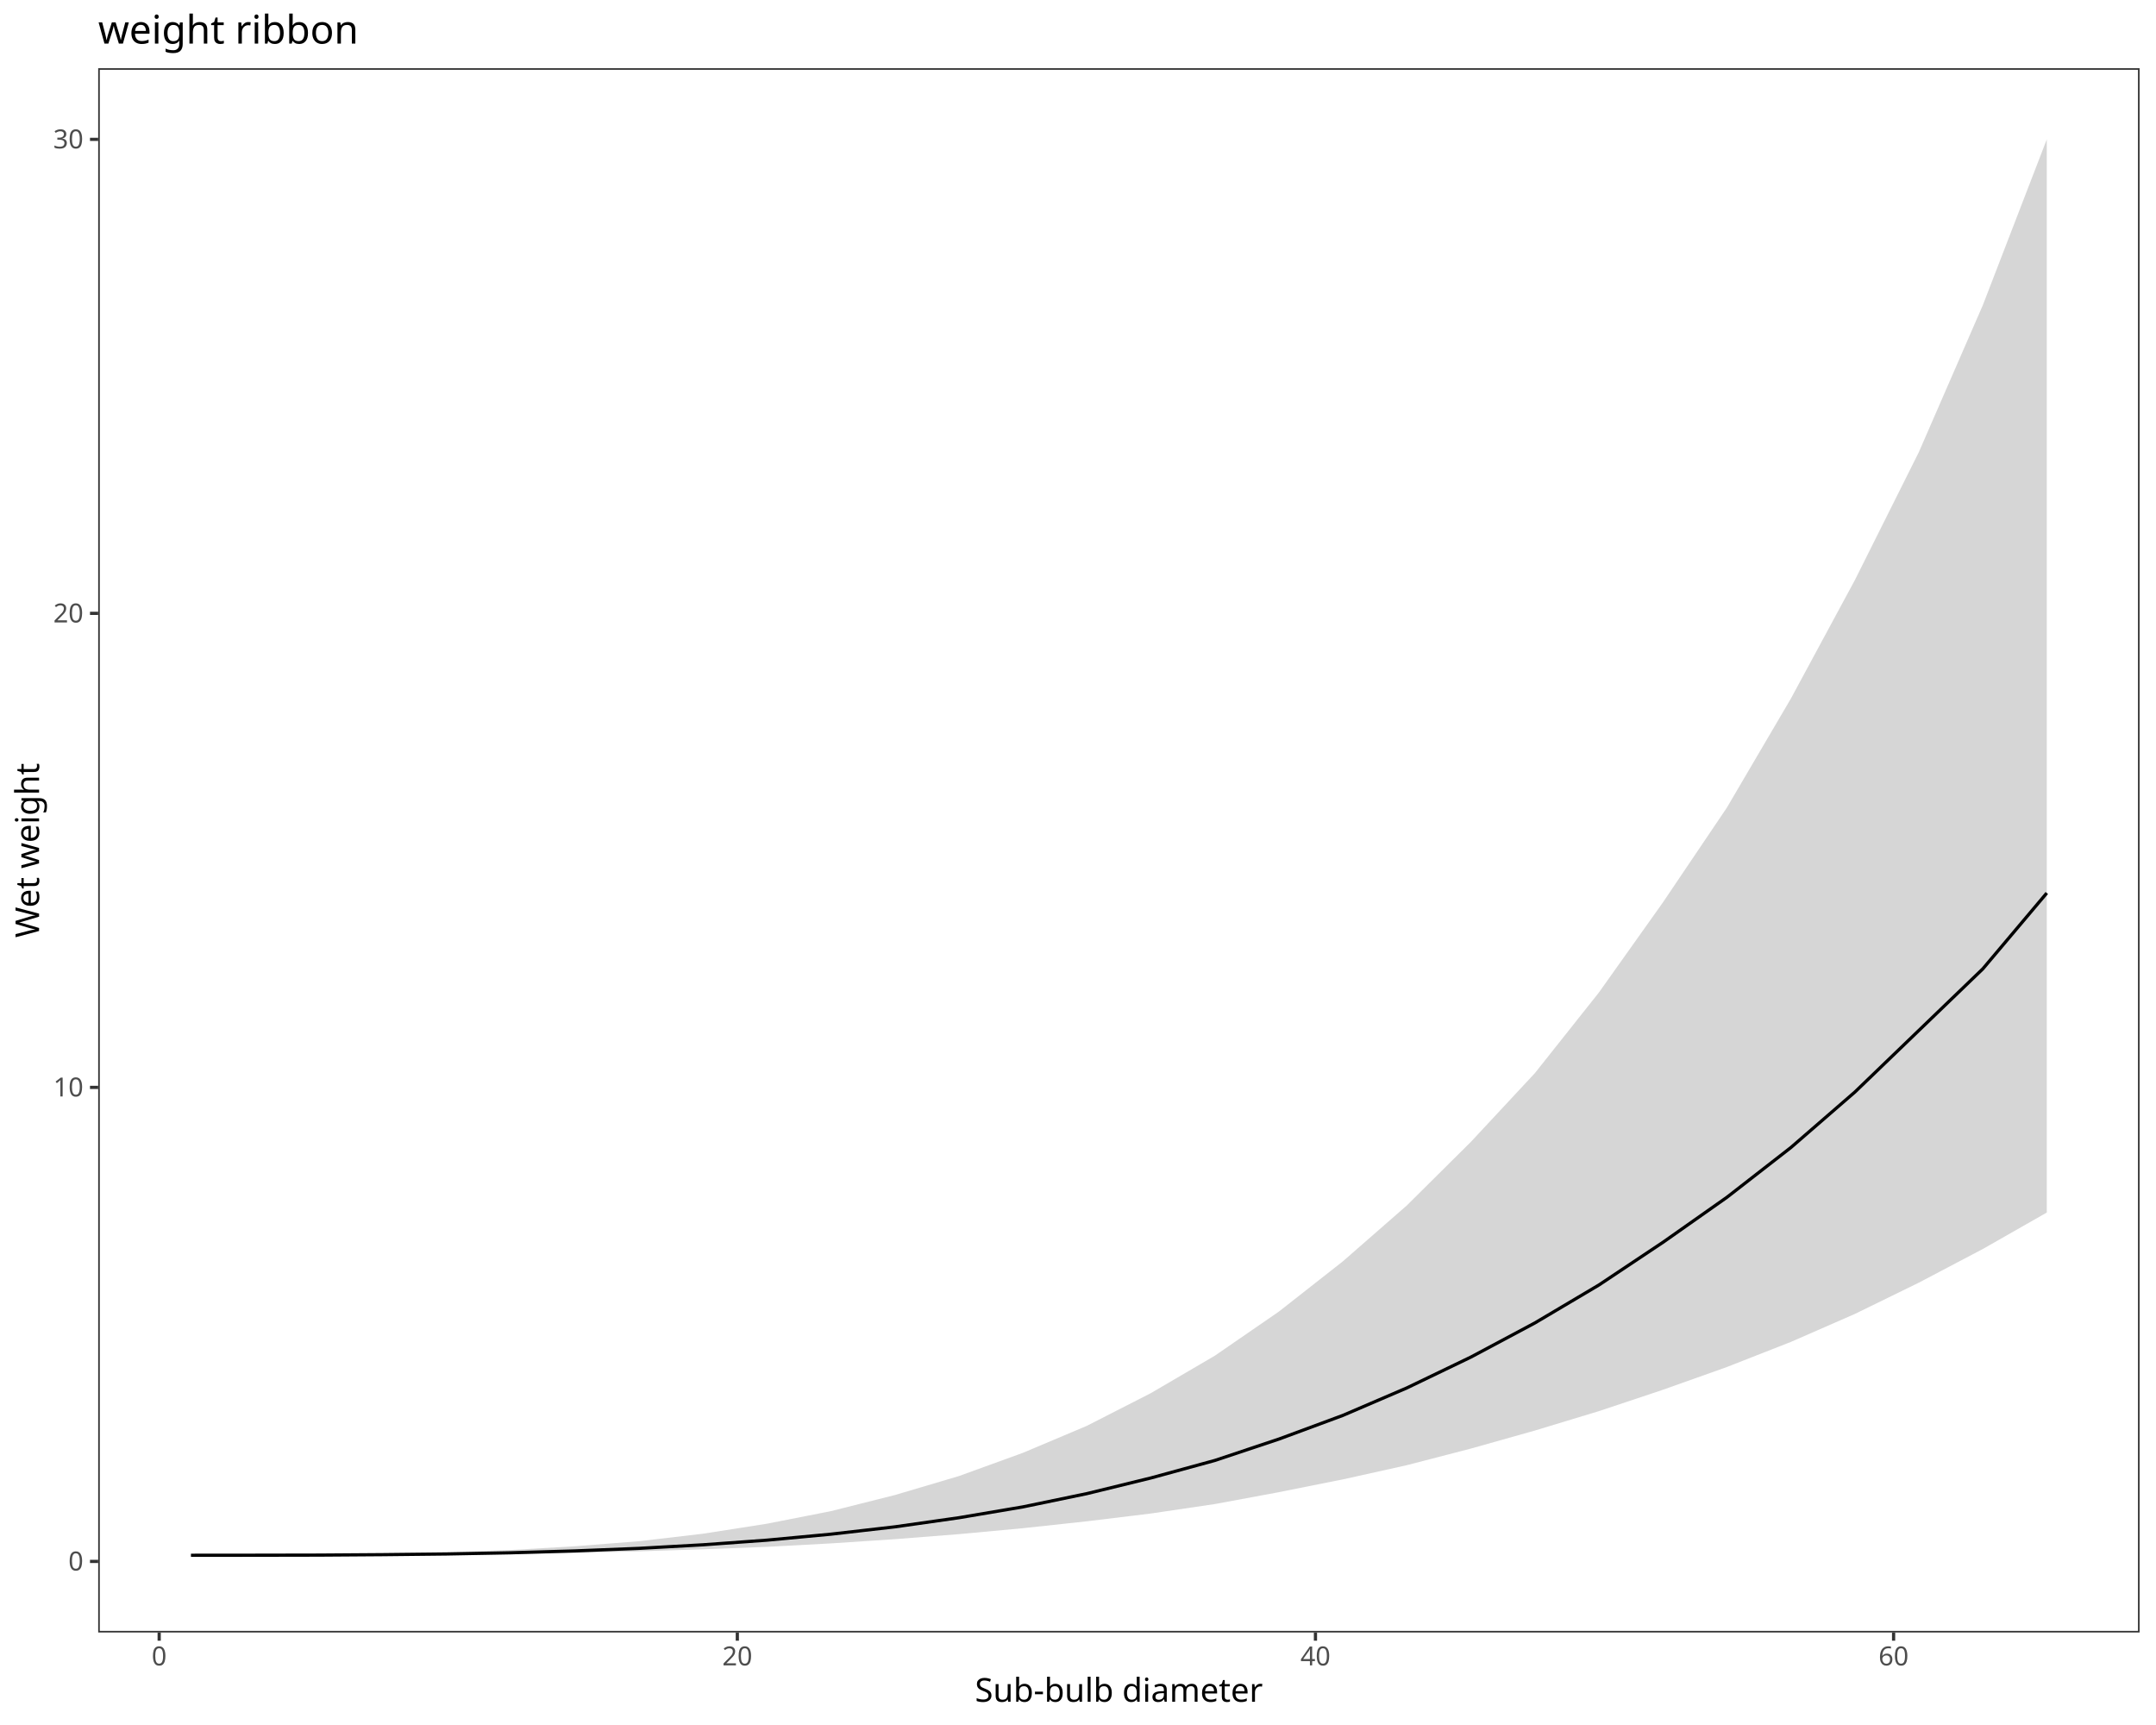
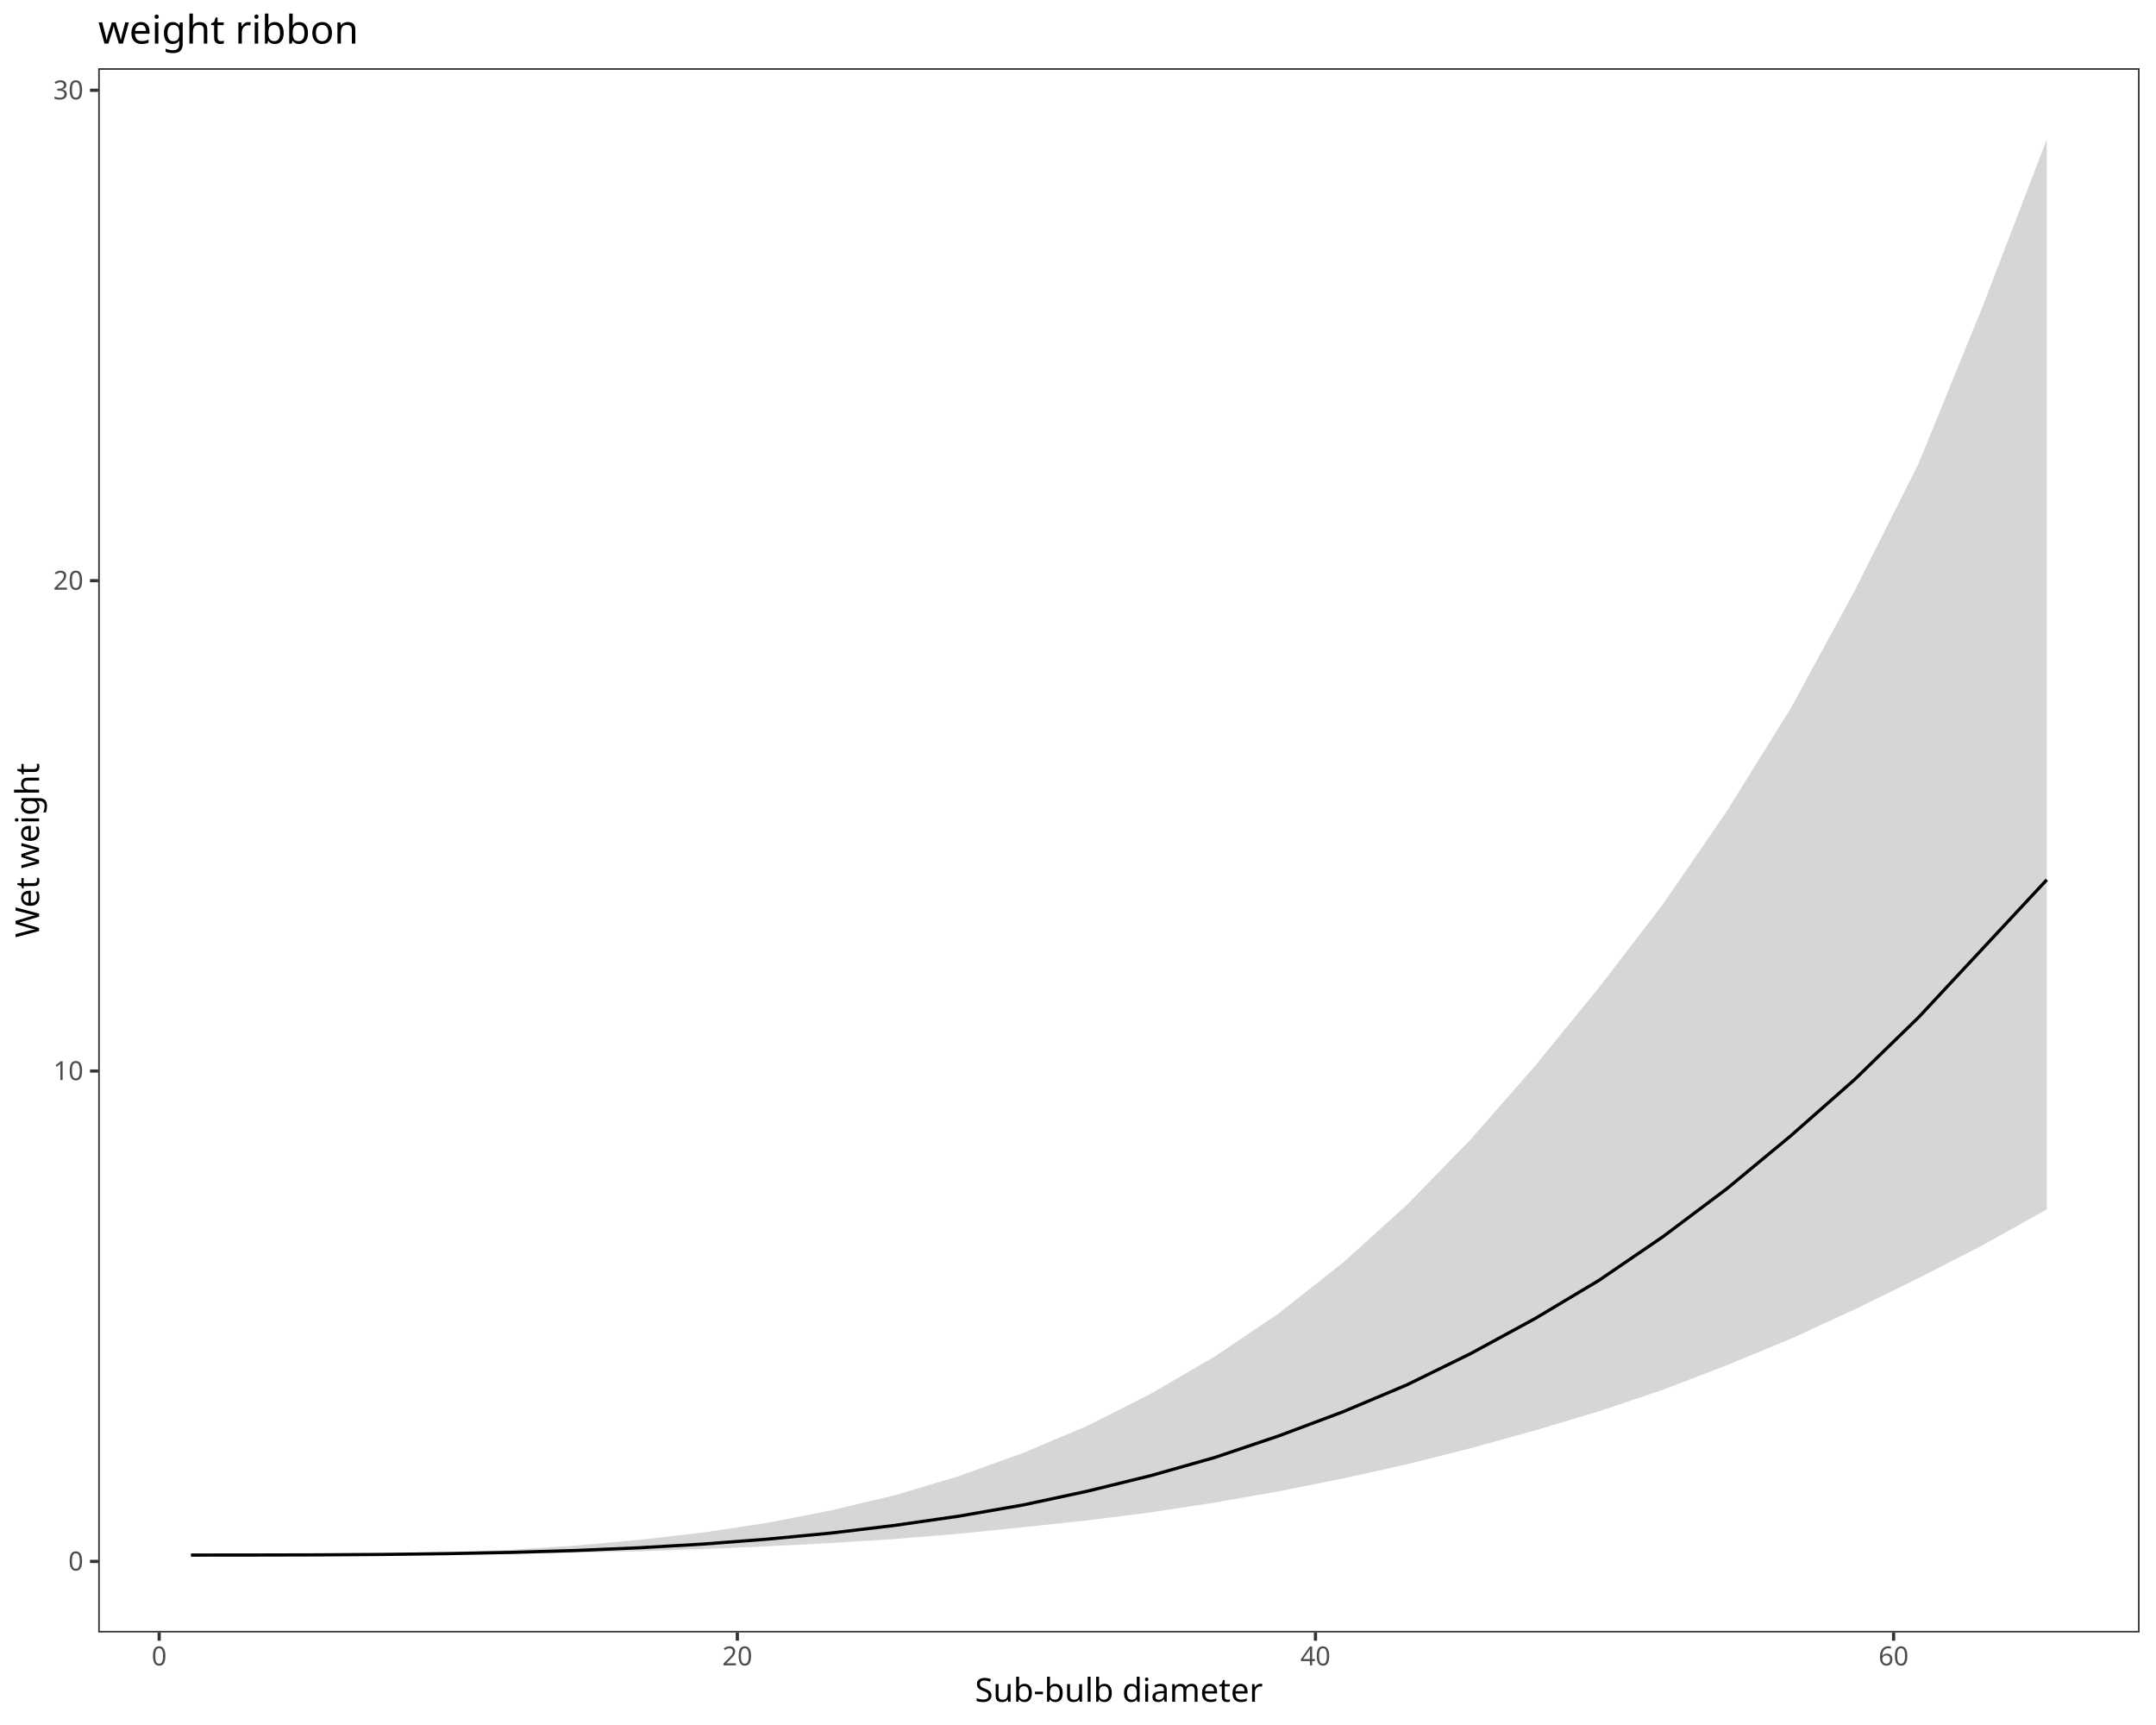
<svg xmlns="http://www.w3.org/2000/svg" class="svglite" data-engine-version="2.0" width="720.00pt" height="576.00pt" viewBox="0 0 720.00 576.00">
  <defs>
    <style type="text/css">
    .svglite line, .svglite polyline, .svglite polygon, .svglite path, .svglite rect, .svglite circle {
      fill: none;
      stroke: #000000;
      stroke-linecap: round;
      stroke-linejoin: round;
      stroke-miterlimit: 10.00;
    }
  </style>
  </defs>
  <rect width="100%" height="100%" style="stroke: none; fill: #FFFFFF;" />
  <defs>
    <clipPath id="cpMC4wMHw3MjAuMDB8MC4wMHw1NzYuMDA=">
      <rect x="0.00" y="0.00" width="720.00" height="576.00" />
    </clipPath>
  </defs>
  <g clip-path="url(#cpMC4wMHw3MjAuMDB8MC4wMHw1NzYuMDA=)">
    <rect x="0.00" y="0.00" width="720.00" height="576.00" style="stroke-width: 1.07; stroke: #FFFFFF; fill: #FFFFFF;" />
  </g>
  <defs>
    <clipPath id="cpMzIuNzl8NzE0LjUyfDIyLjc4fDU0NS4xMQ==">
      <rect x="32.79" y="22.78" width="681.73" height="522.33" />
    </clipPath>
  </defs>
  <g clip-path="url(#cpMzIuNzl8NzE0LjUyfDIyLjc4fDU0NS4xMQ==)">
    <rect x="32.79" y="22.78" width="681.73" height="522.33" style="stroke-width: 1.07; stroke: none; fill: #FFFFFF;" />
-     <polygon points="63.78,518.89 85.15,518.89 106.52,518.82 127.89,518.70 149.26,518.30 170.63,517.56 192.01,516.32 213.38,514.63 234.75,512.13 256.12,508.79 277.49,504.59 298.86,499.21 320.23,492.88 341.60,485.12 362.97,476.10 384.34,465.18 405.71,452.68 427.08,437.96 448.45,421.18 469.83,402.50 491.20,381.29 512.57,358.34 533.94,331.43 555.31,301.36 576.68,269.70 598.05,233.30 619.42,193.73 640.79,150.99 662.16,101.92 683.53,46.53 683.53,404.88 662.16,417.06 640.79,428.30 619.42,438.75 598.05,448.09 576.68,456.47 555.31,464.07 533.94,471.20 512.57,477.68 491.20,483.70 469.83,489.24 448.45,493.99 427.08,498.26 405.71,502.22 384.34,505.38 362.97,507.98 341.60,510.29 320.23,512.27 298.86,513.95 277.49,515.36 256.12,516.51 234.75,517.33 213.38,518.01 192.01,518.55 170.63,519.00 149.26,519.28 127.89,519.47 106.52,519.60 85.15,519.66 63.78,519.69 " style="stroke-width: 0.00; stroke: none; stroke-linecap: butt; fill: #333333; fill-opacity: 0.20;" />
-     <polyline points="63.78,518.89 85.15,518.89 106.52,518.82 127.89,518.70 149.26,518.30 170.63,517.56 192.01,516.32 213.38,514.63 234.75,512.13 256.12,508.79 277.49,504.59 298.86,499.21 320.23,492.88 341.60,485.12 362.97,476.10 384.34,465.18 405.71,452.68 427.08,437.96 448.45,421.18 469.83,402.50 491.20,381.29 512.57,358.34 533.94,331.43 555.31,301.36 576.68,269.70 598.05,233.30 619.42,193.73 640.79,150.99 662.16,101.92 683.53,46.53 " style="stroke-width: 1.07; stroke: none; stroke-linecap: butt;" />
-     <polyline points="683.53,404.88 662.16,417.06 640.79,428.30 619.42,438.75 598.05,448.09 576.68,456.47 555.31,464.07 533.94,471.20 512.57,477.68 491.20,483.70 469.83,489.24 448.45,493.99 427.08,498.26 405.71,502.22 384.34,505.38 362.97,507.98 341.60,510.29 320.23,512.27 298.86,513.95 277.49,515.36 256.12,516.51 234.75,517.33 213.38,518.01 192.01,518.55 170.63,519.00 149.26,519.28 127.89,519.47 106.52,519.60 85.15,519.66 63.78,519.69 " style="stroke-width: 1.07; stroke: none; stroke-linecap: butt;" />
-     <polyline points="63.78,519.33 85.15,519.31 106.52,519.27 127.89,519.12 149.26,518.89 170.63,518.49 192.01,517.87 213.38,517.02 234.75,515.83 256.12,514.28 277.49,512.28 298.86,509.83 320.23,506.79 341.60,503.17 362.97,498.74 384.34,493.51 405.71,487.66 427.08,480.53 448.45,472.62 469.83,463.44 491.20,453.15 512.57,441.75 533.94,429.09 555.31,414.85 576.68,399.81 598.05,383.19 619.42,364.67 640.79,344.09 662.16,323.52 683.53,298.19 " style="stroke-width: 1.07; stroke-linecap: butt;" />
+     <polygon points="63.78,518.77 85.15,518.77 106.52,518.72 127.89,518.60 149.26,518.26 170.63,517.49 192.01,516.11 213.38,514.18 234.75,511.74 256.12,508.52 277.49,504.34 298.86,499.27 320.23,492.88 341.60,485.18 362.97,476.18 384.34,465.37 405.71,452.93 427.08,438.52 448.45,421.65 469.83,402.33 491.20,380.39 512.57,355.99 533.94,329.80 555.31,301.96 576.68,270.85 598.05,236.46 619.42,197.17 640.79,154.59 662.16,102.20 683.53,46.53 683.53,403.81 662.16,415.76 640.79,426.73 619.42,437.21 598.05,447.03 576.68,455.87 555.31,464.06 533.94,471.27 512.57,477.65 491.20,483.55 469.83,488.95 448.45,493.70 427.08,497.96 405.71,501.72 384.34,505.00 362.97,507.68 341.60,509.97 320.23,512.14 298.86,513.89 277.49,515.23 256.12,516.34 234.75,517.24 213.38,518.00 192.01,518.49 170.63,518.90 149.26,519.19 127.89,519.42 106.52,519.59 85.15,519.63 63.78,519.67 " style="stroke-width: 0.00; stroke: none; stroke-linecap: butt; fill: #333333; fill-opacity: 0.20;" />
+     <polyline points="63.78,518.77 85.15,518.77 106.52,518.72 127.89,518.60 149.26,518.26 170.63,517.49 192.01,516.11 213.38,514.18 234.75,511.74 256.12,508.52 277.49,504.34 298.86,499.27 320.23,492.88 341.60,485.18 362.97,476.18 384.34,465.37 405.71,452.93 427.08,438.52 448.45,421.65 469.83,402.33 491.20,380.39 512.57,355.99 533.94,329.80 555.31,301.96 576.68,270.85 598.05,236.46 619.42,197.17 640.79,154.59 662.16,102.20 683.53,46.53 " style="stroke-width: 1.07; stroke: none; stroke-linecap: butt;" />
+     <polyline points="683.53,403.81 662.16,415.76 640.79,426.73 619.42,437.21 598.05,447.03 576.68,455.87 555.31,464.06 533.94,471.27 512.57,477.65 491.20,483.55 469.83,488.95 448.45,493.70 427.08,497.96 405.71,501.72 384.34,505.00 362.97,507.68 341.60,509.97 320.23,512.14 298.86,513.89 277.49,515.23 256.12,516.34 234.75,517.24 213.38,518.00 192.01,518.49 170.63,518.90 149.26,519.19 127.89,519.42 106.52,519.59 85.15,519.63 63.78,519.67 " style="stroke-width: 1.07; stroke: none; stroke-linecap: butt;" />
+     <polyline points="63.78,519.26 85.15,519.24 106.52,519.19 127.89,519.05 149.26,518.78 170.63,518.37 192.01,517.74 213.38,516.83 234.75,515.59 256.12,513.95 277.49,511.91 298.86,509.34 320.23,506.26 341.60,502.54 362.97,497.96 384.34,492.72 405.71,486.66 427.08,479.45 448.45,471.43 469.83,462.42 491.20,451.94 512.57,440.32 533.94,427.55 555.31,412.97 576.68,396.93 598.05,379.24 619.42,360.41 640.79,339.62 662.16,316.70 683.53,293.77 " style="stroke-width: 1.07; stroke-linecap: butt;" />
    <rect x="32.79" y="22.78" width="681.73" height="522.33" style="stroke-width: 1.07; stroke: #333333;" />
  </g>
  <g clip-path="url(#cpMC4wMHw3MjAuMDB8MC4wMHw1NzYuMDA=)">
    <text x="27.86" y="524.40" text-anchor="end" style="font-size: 8.80px; fill: #4D4D4D; font-family: sans;" textLength="4.89px" lengthAdjust="spacingAndGlyphs">0</text>
-     <text x="27.86" y="366.12" text-anchor="end" style="font-size: 8.80px; fill: #4D4D4D; font-family: sans;" textLength="9.79px" lengthAdjust="spacingAndGlyphs">10</text>
-     <text x="27.86" y="207.84" text-anchor="end" style="font-size: 8.80px; fill: #4D4D4D; font-family: sans;" textLength="9.79px" lengthAdjust="spacingAndGlyphs">20</text>
-     <text x="27.86" y="49.55" text-anchor="end" style="font-size: 8.80px; fill: #4D4D4D; font-family: sans;" textLength="9.79px" lengthAdjust="spacingAndGlyphs">30</text>
+     <text x="27.86" y="360.66" text-anchor="end" style="font-size: 8.80px; fill: #4D4D4D; font-family: sans;" textLength="9.79px" lengthAdjust="spacingAndGlyphs">10</text>
+     <text x="27.86" y="196.92" text-anchor="end" style="font-size: 8.80px; fill: #4D4D4D; font-family: sans;" textLength="9.79px" lengthAdjust="spacingAndGlyphs">20</text>
+     <text x="27.86" y="33.18" text-anchor="end" style="font-size: 8.80px; fill: #4D4D4D; font-family: sans;" textLength="9.79px" lengthAdjust="spacingAndGlyphs">30</text>
    <polyline points="30.05,521.37 32.79,521.37 " style="stroke-width: 1.07; stroke: #333333; stroke-linecap: butt;" />
-     <polyline points="30.05,363.09 32.79,363.09 " style="stroke-width: 1.07; stroke: #333333; stroke-linecap: butt;" />
-     <polyline points="30.05,204.81 32.79,204.81 " style="stroke-width: 1.07; stroke: #333333; stroke-linecap: butt;" />
-     <polyline points="30.05,46.53 32.79,46.53 " style="stroke-width: 1.07; stroke: #333333; stroke-linecap: butt;" />
+     <polyline points="30.05,357.63 32.79,357.63 " style="stroke-width: 1.07; stroke: #333333; stroke-linecap: butt;" />
+     <polyline points="30.05,193.89 32.79,193.89 " style="stroke-width: 1.07; stroke: #333333; stroke-linecap: butt;" />
+     <polyline points="30.05,30.15 32.79,30.15 " style="stroke-width: 1.07; stroke: #333333; stroke-linecap: butt;" />
    <polyline points="53.16,547.85 53.16,545.11 " style="stroke-width: 1.07; stroke: #333333; stroke-linecap: butt;" />
    <polyline points="246.23,547.85 246.23,545.11 " style="stroke-width: 1.07; stroke: #333333; stroke-linecap: butt;" />
    <polyline points="439.30,547.85 439.30,545.11 " style="stroke-width: 1.07; stroke: #333333; stroke-linecap: butt;" />
    <polyline points="632.37,547.85 632.37,545.11 " style="stroke-width: 1.07; stroke: #333333; stroke-linecap: butt;" />
    <text x="53.16" y="556.10" text-anchor="middle" style="font-size: 8.80px; fill: #4D4D4D; font-family: sans;" textLength="4.89px" lengthAdjust="spacingAndGlyphs">0</text>
    <text x="246.23" y="556.10" text-anchor="middle" style="font-size: 8.80px; fill: #4D4D4D; font-family: sans;" textLength="9.79px" lengthAdjust="spacingAndGlyphs">20</text>
    <text x="439.30" y="556.10" text-anchor="middle" style="font-size: 8.80px; fill: #4D4D4D; font-family: sans;" textLength="9.79px" lengthAdjust="spacingAndGlyphs">40</text>
    <text x="632.37" y="556.10" text-anchor="middle" style="font-size: 8.80px; fill: #4D4D4D; font-family: sans;" textLength="9.79px" lengthAdjust="spacingAndGlyphs">60</text>
    <text x="373.66" y="568.24" text-anchor="middle" style="font-size: 11.00px; font-family: sans;" textLength="89.89px" lengthAdjust="spacingAndGlyphs">Sub-bulb diameter</text>
    <text transform="translate(13.05,283.95) rotate(-90)" text-anchor="middle" style="font-size: 11.00px; font-family: sans;" textLength="54.41px" lengthAdjust="spacingAndGlyphs">Wet weight</text>
    <text x="32.79" y="14.56" style="font-size: 13.20px; font-family: sans;" textLength="78.52px" lengthAdjust="spacingAndGlyphs">weight ribbon</text>
  </g>
</svg>
